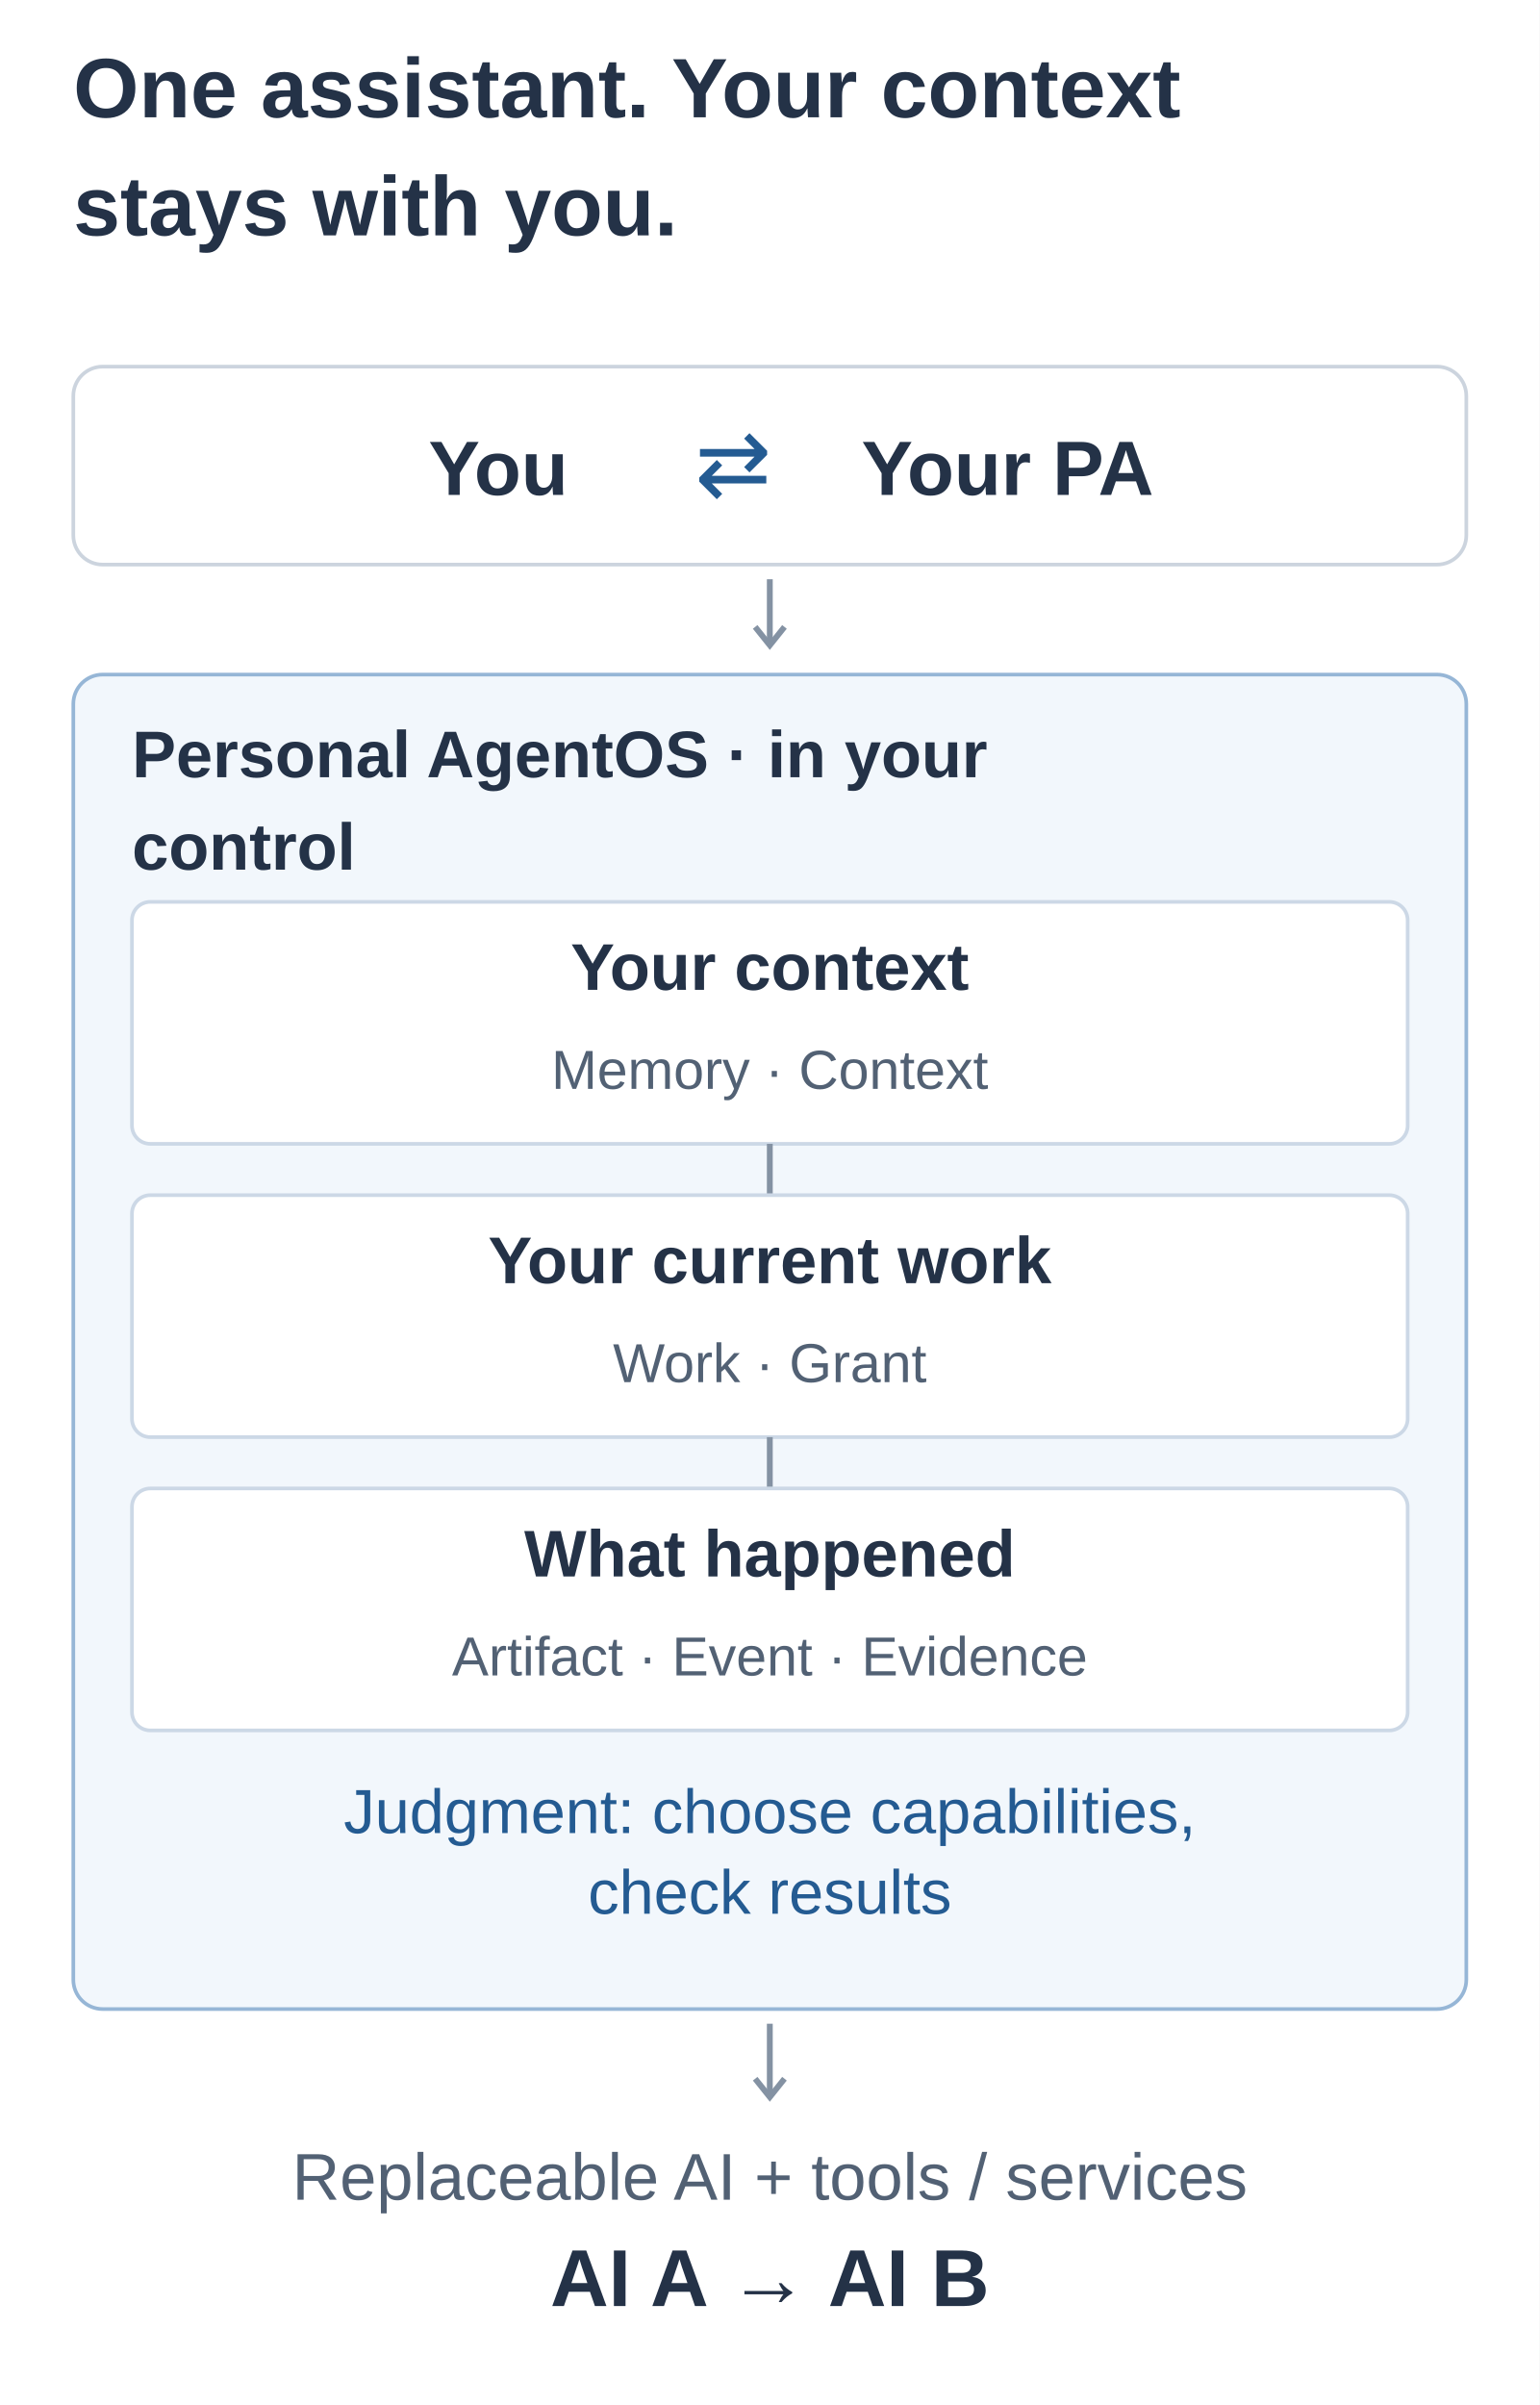
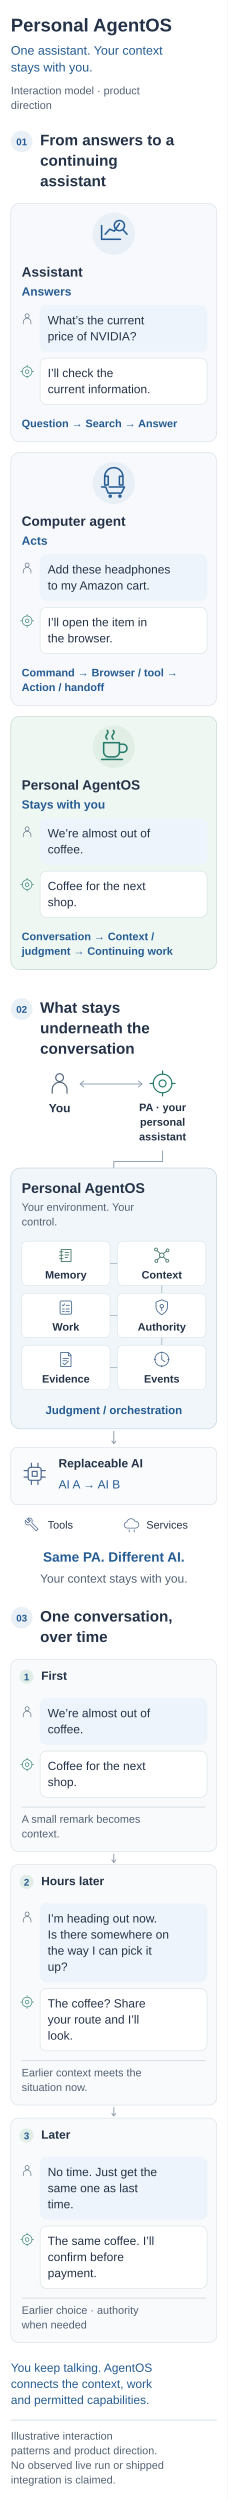
- <svg xmlns="http://www.w3.org/2000/svg" width="420" height="656" viewBox="0 0 420 656" role="img" aria-labelledby="title desc">
+ <svg xmlns="http://www.w3.org/2000/svg" width="420" height="4613" viewBox="0 0 420 4613" role="img" aria-labelledby="title desc">
  <style>text{font-family:Arial,"Noto Sans",sans-serif;fill:#243247} .bold{font-weight:700} .muted{fill:#526174} .blue{fill:#245b92}</style>
-   <rect width="420" height="656" fill="#fff" />
-   <text x="20" y="32.0" font-size="23" class="bold" text-anchor="start">One assistant. Your context</text>
-   <text x="20" y="64.2" font-size="23" class="bold" text-anchor="start">stays with you.</text>
-   <rect x="20" y="100" width="380" height="54" rx="8" fill="#fff" stroke="#ccd4de" />
-   <text x="155.0" y="135" font-size="21" class="bold" text-anchor="end">You</text>
-   <text x="200.0" y="135" font-size="25" class="blue" text-anchor="middle">⇄</text>
-   <text x="235.0" y="135" font-size="21" class="bold" text-anchor="start">Your PA</text>
-   <path d="M210.0 158 L210.0 176" fill="none" stroke="#8492a3" stroke-width="1.6" />
-   <path d="M206.0 171 L210.0 176 L214.0 171" fill="none" stroke="#8492a3" stroke-width="1.6" />
-   <rect x="20" y="184" width="380" height="364" rx="8" fill="#f2f7fc" stroke="#96b6d6" />
-   <text x="36" y="212.0" font-size="18" class="bold" text-anchor="start">Personal AgentOS · in your</text>
-   <text x="36" y="237.2" font-size="18" class="bold" text-anchor="start">control</text>
-   <rect x="36" y="246" width="348" height="66" rx="5" fill="#fff" stroke="#ccd8e6" />
-   <text x="210.0" y="270" font-size="18" class="bold" text-anchor="middle">Your context</text>
-   <text x="210.0" y="297" font-size="15" class="muted" text-anchor="middle">Memory · Context</text>
-   <path d="M210.0 312V326" fill="none" stroke="#8492a3" stroke-width="1.6" />
-   <rect x="36" y="326" width="348" height="66" rx="5" fill="#fff" stroke="#ccd8e6" />
-   <text x="210.0" y="350" font-size="18" class="bold" text-anchor="middle">Your current work</text>
-   <text x="210.0" y="377" font-size="15" class="muted" text-anchor="middle">Work · Grant</text>
-   <path d="M210.0 392V406" fill="none" stroke="#8492a3" stroke-width="1.6" />
-   <rect x="36" y="406" width="348" height="66" rx="5" fill="#fff" stroke="#ccd8e6" />
-   <text x="210.0" y="430" font-size="18" class="bold" text-anchor="middle">What happened</text>
-   <text x="210.0" y="457" font-size="15" class="muted" text-anchor="middle">Artifact · Event · Evidence</text>
-   <text x="210.0" y="500" font-size="17" class="blue" text-anchor="middle">Judgment: choose capabilities,</text>
-   <text x="210.0" y="522" font-size="17" class="blue" text-anchor="middle">check results</text>
-   <path d="M210.0 552 L210.0 572" fill="none" stroke="#8492a3" stroke-width="1.6" />
-   <path d="M206.0 567 L210.0 572 L214.0 567" fill="none" stroke="#8492a3" stroke-width="1.6" />
-   <text x="210.0" y="600" font-size="18" class="muted" text-anchor="middle">Replaceable AI + tools / services</text>
-   <text x="210.0" y="629" font-size="22" class="bold" text-anchor="middle">AI A  →  AI B</text>
+   <rect width="420" height="4613" fill="#fff" />
+   <text x="20" y="58.0" font-size="34" class="bold" text-anchor="start">Personal AgentOS</text>
+   <text x="20" y="100.9" font-size="23" class="blue" text-anchor="start">One assistant. Your context</text>
+   <text x="20" y="131.95" font-size="23" class="blue" text-anchor="start">stays with you.</text>
+   <text x="20" y="174.0" font-size="20" class="muted" text-anchor="start">Interaction model · product</text>
+   <text x="20" y="201.0" font-size="20" class="muted" text-anchor="start">direction</text>
+   <circle cx="40" cy="261.0" r="20" fill="#e9f0f6" stroke="none" />
+   <text x="40" y="268.0" font-size="18" class="blue bold" text-anchor="middle">01</text>
+   <text x="74" y="268.0" font-size="28" class="bold" text-anchor="start">From answers to a</text>
+   <text x="74" y="305.8" font-size="28" class="bold" text-anchor="start">continuing</text>
+   <text x="74" y="343.6" font-size="28" class="bold" text-anchor="start">assistant</text>
+   <rect x="20" y="375.4" width="380" height="439.8" rx="16" fill="#f7f9fc" stroke="#d4dce5" />
+   <circle cx="210.0" cy="431.4" r="39" fill="#e9eff7" stroke="none" />
+   <g transform="translate(180.0 399.4) scale(0.9375)" fill="none" stroke="#245b92" stroke-width="3" stroke-linecap="round" stroke-linejoin="round">
+     <path d="M8 45V18m0 27h37M15 35l9-10 9 4 10-15" />
+     <circle cx="43" cy="18" r="10" />
+     <path d="m50 26 8 9" />
+   </g>
+   <text x="40" y="510.4" font-size="25" class="bold" text-anchor="start">Assistant</text>
+   <text x="40" y="545.4" font-size="22" class="blue bold" text-anchor="start">Answers</text>
+   <g transform="translate(38 576.4) scale(0.375)" fill="none" stroke="#53657a" stroke-width="3" stroke-linecap="round" stroke-linejoin="round">
+     <circle cx="32" cy="17" r="10" />
+     <path d="M13 57v-9a19 19 0 0 1 38 0v9" />
+   </g>
+   <rect x="74" y="563.4" width="308" height="85.4" rx="12" fill="#edf4fb" stroke="#edf4fb" />
+   <text x="88" y="598.4" font-size="22" class="" text-anchor="start">What’s the current</text>
+   <text x="88" y="628.1" font-size="22" class="" text-anchor="start">price of NVIDIA?</text>
+   <g transform="translate(38 673.8) scale(0.375)" fill="none" stroke="#257a69" stroke-width="3" stroke-linecap="round" stroke-linejoin="round">
+     <circle cx="32" cy="32" r="24" />
+     <circle cx="32" cy="32" r="9" />
+     <path d="M32 0v8m0 48v8M0 32h8m48 0h8" />
+   </g>
+   <rect x="74" y="660.8" width="308" height="85.4" rx="12" fill="#ffffff" stroke="#d3dedf" />
+   <text x="88" y="695.8" font-size="22" class="" text-anchor="start">I’ll check the</text>
+   <text x="88" y="725.5" font-size="22" class="" text-anchor="start">current information.</text>
+   <text x="40" y="788.2" font-size="20" class="blue bold" text-anchor="start">Question → Search → Answer</text>
+   <rect x="20" y="835.2" width="380" height="466.8" rx="16" fill="#f7f9fc" stroke="#d4dce5" />
+   <circle cx="210.0" cy="891.2" r="39" fill="#e9eff7" stroke="none" />
+   <g transform="translate(180.0 859.2) scale(0.9375)" fill="none" stroke="#245b92" stroke-width="3" stroke-linecap="round" stroke-linejoin="round">
+     <path d="M14 29v-7a18 18 0 0 1 36 0v7M14 21h7v17h-7zm29 0h7v17h-7zM8 42h8l5 12h26l6-12H23" />
+     <circle cx="25" cy="60" r="2" />
+     <circle cx="44" cy="60" r="2" />
+   </g>
+   <text x="40" y="970.2" font-size="25" class="bold" text-anchor="start">Computer agent</text>
+   <text x="40" y="1005.2" font-size="22" class="blue bold" text-anchor="start">Acts</text>
+   <g transform="translate(38 1036.2) scale(0.375)" fill="none" stroke="#53657a" stroke-width="3" stroke-linecap="round" stroke-linejoin="round">
+     <circle cx="32" cy="17" r="10" />
+     <path d="M13 57v-9a19 19 0 0 1 38 0v9" />
+   </g>
+   <rect x="74" y="1023.2" width="308" height="85.4" rx="12" fill="#edf4fb" stroke="#edf4fb" />
+   <text x="88" y="1058.2" font-size="22" class="" text-anchor="start">Add these headphones</text>
+   <text x="88" y="1087.9" font-size="22" class="" text-anchor="start">to my Amazon cart.</text>
+   <g transform="translate(38 1133.6) scale(0.375)" fill="none" stroke="#257a69" stroke-width="3" stroke-linecap="round" stroke-linejoin="round">
+     <circle cx="32" cy="32" r="24" />
+     <circle cx="32" cy="32" r="9" />
+     <path d="M32 0v8m0 48v8M0 32h8m48 0h8" />
+   </g>
+   <rect x="74" y="1120.6" width="308" height="85.4" rx="12" fill="#ffffff" stroke="#d3dedf" />
+   <text x="88" y="1155.6" font-size="22" class="" text-anchor="start">I’ll open the item in</text>
+   <text x="88" y="1185.3" font-size="22" class="" text-anchor="start">the browser.</text>
+   <text x="40" y="1248.0" font-size="20" class="blue bold" text-anchor="start">Command → Browser / tool →</text>
+   <text x="40" y="1275.0" font-size="20" class="blue bold" text-anchor="start">Action / handoff</text>
+   <rect x="20" y="1322.0" width="380" height="466.8" rx="16" fill="#eff7f3" stroke="#b7d1c5" />
+   <circle cx="210.0" cy="1378.0" r="39" fill="#e0eee6" stroke="none" />
+   <g transform="translate(180.0 1346.0) scale(0.9375)" fill="none" stroke="#257a69" stroke-width="3" stroke-linecap="round" stroke-linejoin="round">
+     <path d="M12 26h31v18a10 10 0 0 1-10 10H22a10 10 0 0 1-10-10zM43 29h7a8 8 0 0 1 0 16h-7M8 59h41M19 19c-8-8 6-10 0-17M31 19c-8-8 6-10 0-17" />
+   </g>
+   <text x="40" y="1457.0" font-size="25" class="bold" text-anchor="start">Personal AgentOS</text>
+   <text x="40" y="1492.0" font-size="22" class="blue bold" text-anchor="start">Stays with you</text>
+   <g transform="translate(38 1523.0) scale(0.375)" fill="none" stroke="#53657a" stroke-width="3" stroke-linecap="round" stroke-linejoin="round">
+     <circle cx="32" cy="17" r="10" />
+     <path d="M13 57v-9a19 19 0 0 1 38 0v9" />
+   </g>
+   <rect x="74" y="1510.0" width="308" height="85.4" rx="12" fill="#edf4fb" stroke="#edf4fb" />
+   <text x="88" y="1545.0" font-size="22" class="" text-anchor="start">We’re almost out of</text>
+   <text x="88" y="1574.7" font-size="22" class="" text-anchor="start">coffee.</text>
+   <g transform="translate(38 1620.4) scale(0.375)" fill="none" stroke="#257a69" stroke-width="3" stroke-linecap="round" stroke-linejoin="round">
+     <circle cx="32" cy="32" r="24" />
+     <circle cx="32" cy="32" r="9" />
+     <path d="M32 0v8m0 48v8M0 32h8m48 0h8" />
+   </g>
+   <rect x="74" y="1607.4" width="308" height="85.4" rx="12" fill="#ffffff" stroke="#d3dedf" />
+   <text x="88" y="1642.4" font-size="22" class="" text-anchor="start">Coffee for the next</text>
+   <text x="88" y="1672.1" font-size="22" class="" text-anchor="start">shop.</text>
+   <text x="40" y="1734.8" font-size="20" class="blue bold" text-anchor="start">Conversation → Context /</text>
+   <text x="40" y="1761.8" font-size="20" class="blue bold" text-anchor="start">judgment → Continuing work</text>
+   <circle cx="40" cy="1861.8" r="20" fill="#e9f0f6" stroke="none" />
+   <text x="40" y="1868.8" font-size="18" class="blue bold" text-anchor="middle">02</text>
+   <text x="74" y="1868.8" font-size="28" class="bold" text-anchor="start">What stays</text>
+   <text x="74" y="1906.6" font-size="28" class="bold" text-anchor="start">underneath the</text>
+   <text x="74" y="1944.4" font-size="28" class="bold" text-anchor="start">conversation</text>
+   <g transform="translate(87 1976.2) scale(0.71875)" fill="none" stroke="#53657a" stroke-width="3" stroke-linecap="round" stroke-linejoin="round">
+     <circle cx="32" cy="17" r="10" />
+     <path d="M13 57v-9a19 19 0 0 1 38 0v9" />
+   </g>
+   <g transform="translate(277 1976.2) scale(0.71875)" fill="none" stroke="#257a69" stroke-width="3" stroke-linecap="round" stroke-linejoin="round">
+     <circle cx="32" cy="32" r="24" />
+     <circle cx="32" cy="32" r="9" />
+     <path d="M32 0v8m0 48v8M0 32h8m48 0h8" />
+   </g>
+   <path d="M148 2000.2H262" fill="none" stroke="#8296a9" stroke-width="1.6" />
+   <path d="M155 1994.2L148 2000.2L155 2006.2M255 1994.2L262 2000.2L255 2006.2" fill="none" stroke="#8296a9" stroke-width="1.6" />
+   <text x="110" y="2052.2" font-size="22" class="bold" text-anchor="middle">You</text>
+   <text x="300" y="2050.2" font-size="20" class="bold" text-anchor="middle">PA · your</text>
+   <text x="300" y="2077.2" font-size="20" class="bold" text-anchor="middle">personal</text>
+   <text x="300" y="2104.2" font-size="20" class="bold" text-anchor="middle">assistant</text>
+   <path d="M300 2123.2V2143.2H210.0V2155.2" fill="none" stroke="#8296a9" stroke-width="1.6" />
+   <rect x="20" y="2155.2" width="380" height="481.35" rx="18" fill="#f0f6f9" stroke="#b6cad9" />
+   <text x="40" y="2201.2" font-size="26" class="bold" text-anchor="start">Personal AgentOS</text>
+   <text x="40" y="2234.2" font-size="20" class="muted" text-anchor="start">Your environment. Your</text>
+   <text x="40" y="2261.2" font-size="20" class="muted" text-anchor="start">control.</text>
+   <rect x="40.0" y="2290.2" width="163.0" height="82" rx="10" fill="#fff" stroke="#d8e1e7" />
+   <g transform="translate(104.5 2299.2) scale(0.53125)" fill="none" stroke="#427665" stroke-width="3" stroke-linecap="round" stroke-linejoin="round">
+     <path d="M16 12h34v42H16zM10 20h12m-12 12h12m-12 12h12M29 22h13m-13 9h13m-13 9h9" />
+   </g>
+   <text x="121.5" y="2359.2" font-size="20" class="bold" text-anchor="middle">Memory</text>
+   <path d="M203.0 2331.2H217.0" fill="none" stroke="#a7bac6" stroke-width="1.6" />
+   <rect x="217.0" y="2290.2" width="163.0" height="82" rx="10" fill="#fff" stroke="#d8e1e7" />
+   <g transform="translate(281.5 2299.2) scale(0.53125)" fill="none" stroke="#427665" stroke-width="3" stroke-linecap="round" stroke-linejoin="round">
+     <circle cx="32" cy="32" r="8" />
+     <circle cx="12" cy="12" r="5" />
+     <circle cx="52" cy="15" r="5" />
+     <circle cx="13" cy="52" r="5" />
+     <circle cx="51" cy="51" r="5" />
+     <path d="m16 16 10 10m12 0 10-8M17 48l9-10m12 0 9 9" />
+   </g>
+   <text x="298.5" y="2359.2" font-size="20" class="bold" text-anchor="middle">Context</text>
+   <path d="M298.5 2372.2V2386.2" fill="none" stroke="#a7bac6" stroke-width="1.6" />
+   <rect x="40.0" y="2386.2" width="163.0" height="82" rx="10" fill="#fff" stroke="#d8e1e7" />
+   <g transform="translate(104.5 2395.2) scale(0.53125)" fill="none" stroke="#496d92" stroke-width="3" stroke-linecap="round" stroke-linejoin="round">
+     <rect x="12" y="10" width="40" height="46" rx="5" />
+     <path d="m20 24 3 3 5-7m5 5h11M20 38h7m6 0h11M20 47h7m6 0h11" />
+   </g>
+   <text x="121.5" y="2455.2" font-size="20" class="bold" text-anchor="middle">Work</text>
+   <path d="M203.0 2427.2H217.0" fill="none" stroke="#a7bac6" stroke-width="1.6" />
+   <rect x="217.0" y="2386.2" width="163.0" height="82" rx="10" fill="#fff" stroke="#d8e1e7" />
+   <g transform="translate(281.5 2395.2) scale(0.53125)" fill="none" stroke="#496d92" stroke-width="3" stroke-linecap="round" stroke-linejoin="round">
+     <path d="M32 6 52 14v16c0 13-9 21-20 28-11-7-20-15-20-28V14z" />
+     <circle cx="32" cy="28" r="6" />
+     <path d="M32 34v10" />
+   </g>
+   <text x="298.5" y="2455.2" font-size="20" class="bold" text-anchor="middle">Authority</text>
+   <path d="M298.5 2468.2V2482.2" fill="none" stroke="#a7bac6" stroke-width="1.6" />
+   <rect x="40.0" y="2482.2" width="163.0" height="82" rx="10" fill="#fff" stroke="#d8e1e7" />
+   <g transform="translate(104.5 2491.2) scale(0.53125)" fill="none" stroke="#496d92" stroke-width="3" stroke-linecap="round" stroke-linejoin="round">
+     <path d="M14 8h27l9 9v40H14zM41 8v12h9M22 29h19m-19 8h13m-13 8 6 6 13-13" />
+   </g>
+   <text x="121.5" y="2551.2" font-size="20" class="bold" text-anchor="middle">Evidence</text>
+   <path d="M203.0 2523.2H217.0" fill="none" stroke="#a7bac6" stroke-width="1.6" />
+   <rect x="217.0" y="2482.2" width="163.0" height="82" rx="10" fill="#fff" stroke="#d8e1e7" />
+   <g transform="translate(281.5 2491.2) scale(0.53125)" fill="none" stroke="#496d92" stroke-width="3" stroke-linecap="round" stroke-linejoin="round">
+     <circle cx="32" cy="32" r="24" />
+     <path d="M32 16v17l11 7M6 32h5m42 0h5M32 6v5m0 42v5" />
+   </g>
+   <text x="298.5" y="2551.2" font-size="20" class="bold" text-anchor="middle">Events</text>
+   <text x="210.0" y="2609.2" font-size="21" class="blue bold" text-anchor="middle">Judgment / orchestration</text>
+   <path d="M210.0 2640.55 L210.0 2663.55" fill="none" stroke="#8492a3" stroke-width="1.6" />
+   <path d="M206.0 2658.55 L210.0 2663.55 L214.0 2658.55" fill="none" stroke="#8492a3" stroke-width="1.6" />
+   <rect x="20" y="2670.55" width="380" height="106" rx="12" fill="#fafbfd" stroke="#d4dce5" />
+   <g transform="translate(40 2695.55) scale(0.75)" fill="none" stroke="#526b91" stroke-width="3" stroke-linecap="round" stroke-linejoin="round">
+     <rect x="16" y="16" width="32" height="32" rx="6" />
+     <path d="M24 6v10m16-10v10M24 48v10m16-10v10M6 24h10M6 40h10m32-16h10M48 40h10M26 26h12v12H26z" />
+   </g>
+   <text x="108" y="2707.55" font-size="22" class="bold" text-anchor="start">Replaceable AI</text>
+   <text x="108" y="2746.55" font-size="22" class="blue" text-anchor="start">AI A  →  AI B</text>
+   <g transform="translate(44 2798.55) scale(0.46875)" fill="none" stroke="#526b91" stroke-width="3" stroke-linecap="round" stroke-linejoin="round">
+     <path d="m12 8 11 11-6 6L6 14c-4 14 6 23 18 17l25 25 7-7-25-25C37 12 28 2 16 6l10 10-7 7" />
+   </g>
+   <text x="88" y="2820.55" font-size="20" class="" text-anchor="start">Tools</text>
+   <g transform="translate(228 2798.55) scale(0.46875)" fill="none" stroke="#526b91" stroke-width="3" stroke-linecap="round" stroke-linejoin="round">
+     <path d="M16 45a12 12 0 0 1-3-24 17 17 0 0 1 32-3 13 13 0 0 1 3 27H16zM22 52v8m20-8v8" />
+   </g>
+   <text x="270" y="2820.55" font-size="20" class="" text-anchor="start">Services</text>
+   <text x="210.0" y="2881.55" font-size="25" class="blue bold" text-anchor="middle">Same PA. Different AI.</text>
+   <text x="210.0" y="2920.3" font-size="22" class="muted" text-anchor="middle">Your context stays with you.</text>
+   <circle cx="40" cy="2985" r="20" fill="#e9f0f6" stroke="none" />
+   <text x="40" y="2992" font-size="18" class="blue bold" text-anchor="middle">03</text>
+   <text x="74" y="2992" font-size="28" class="bold" text-anchor="start">One conversation,</text>
+   <text x="74" y="3029.8" font-size="28" class="bold" text-anchor="start">over time</text>
+   <rect x="20" y="3061.6" width="380" height="354.8" rx="14" fill="#f8fafb" stroke="#d4dce5" />
+   <circle cx="49" cy="3093.6" r="13" fill="#e1eee8" stroke="none" />
+   <text x="49" y="3100.6" font-size="18" class="blue bold" text-anchor="middle">1</text>
+   <text x="76" y="3099.6" font-size="22" class="bold" text-anchor="start">First</text>
+   <g transform="translate(38 3146.6) scale(0.375)" fill="none" stroke="#53657a" stroke-width="3" stroke-linecap="round" stroke-linejoin="round">
+     <circle cx="32" cy="17" r="10" />
+     <path d="M13 57v-9a19 19 0 0 1 38 0v9" />
+   </g>
+   <rect x="74" y="3133.6" width="308" height="85.4" rx="12" fill="#edf4fb" stroke="#edf4fb" />
+   <text x="88" y="3168.6" font-size="22" class="" text-anchor="start">We’re almost out of</text>
+   <text x="88" y="3198.3" font-size="22" class="" text-anchor="start">coffee.</text>
+   <g transform="translate(38 3244) scale(0.375)" fill="none" stroke="#257a69" stroke-width="3" stroke-linecap="round" stroke-linejoin="round">
+     <circle cx="32" cy="32" r="24" />
+     <circle cx="32" cy="32" r="9" />
+     <path d="M32 0v8m0 48v8M0 32h8m48 0h8" />
+   </g>
+   <rect x="74" y="3231" width="308" height="85.4" rx="12" fill="#ffffff" stroke="#d3dedf" />
+   <text x="88" y="3266" font-size="22" class="" text-anchor="start">Coffee for the next</text>
+   <text x="88" y="3295.7" font-size="22" class="" text-anchor="start">shop.</text>
+   <path d="M40 3334.4H380" fill="none" stroke="#d4dce5" stroke-width="1.6" />
+   <text x="40" y="3363.4" font-size="20" class="muted" text-anchor="start">A small remark becomes</text>
+   <text x="40" y="3390.4" font-size="20" class="muted" text-anchor="start">context.</text>
+   <path d="M210.0 3420.4 L210.0 3436.4" fill="none" stroke="#8492a3" stroke-width="1.6" />
+   <path d="M206.0 3431.4 L210.0 3436.4 L214.0 3431.4" fill="none" stroke="#8492a3" stroke-width="1.6" />
+   <rect x="20" y="3440.4" width="380" height="443.9" rx="14" fill="#f8fafb" stroke="#d4dce5" />
+   <circle cx="49" cy="3472.4" r="13" fill="#e1eee8" stroke="none" />
+   <text x="49" y="3479.4" font-size="18" class="blue bold" text-anchor="middle">2</text>
+   <text x="76" y="3478.4" font-size="22" class="bold" text-anchor="start">Hours later</text>
+   <g transform="translate(38 3525.4) scale(0.375)" fill="none" stroke="#53657a" stroke-width="3" stroke-linecap="round" stroke-linejoin="round">
+     <circle cx="32" cy="17" r="10" />
+     <path d="M13 57v-9a19 19 0 0 1 38 0v9" />
+   </g>
+   <rect x="74" y="3512.4" width="308" height="144.8" rx="12" fill="#edf4fb" stroke="#edf4fb" />
+   <text x="88" y="3547.4" font-size="22" class="" text-anchor="start">I’m heading out now.</text>
+   <text x="88" y="3577.1" font-size="22" class="" text-anchor="start">Is there somewhere on</text>
+   <text x="88" y="3606.8" font-size="22" class="" text-anchor="start">the way I can pick it</text>
+   <text x="88" y="3636.5" font-size="22" class="" text-anchor="start">up?</text>
+   <g transform="translate(38 3682.2) scale(0.375)" fill="none" stroke="#257a69" stroke-width="3" stroke-linecap="round" stroke-linejoin="round">
+     <circle cx="32" cy="32" r="24" />
+     <circle cx="32" cy="32" r="9" />
+     <path d="M32 0v8m0 48v8M0 32h8m48 0h8" />
+   </g>
+   <rect x="74" y="3669.2" width="308" height="115.1" rx="12" fill="#ffffff" stroke="#d3dedf" />
+   <text x="88" y="3704.2" font-size="22" class="" text-anchor="start">The coffee? Share</text>
+   <text x="88" y="3733.9" font-size="22" class="" text-anchor="start">your route and I’ll</text>
+   <text x="88" y="3763.6" font-size="22" class="" text-anchor="start">look.</text>
+   <path d="M40 3802.3H380" fill="none" stroke="#d4dce5" stroke-width="1.6" />
+   <text x="40" y="3831.3" font-size="20" class="muted" text-anchor="start">Earlier context meets the</text>
+   <text x="40" y="3858.3" font-size="20" class="muted" text-anchor="start">situation now.</text>
+   <path d="M210.0 3888.3 L210.0 3904.3" fill="none" stroke="#8492a3" stroke-width="1.6" />
+   <path d="M206.0 3899.3 L210.0 3904.3 L214.0 3899.3" fill="none" stroke="#8492a3" stroke-width="1.6" />
+   <rect x="20" y="3908.3" width="380" height="414.2" rx="14" fill="#f8fafb" stroke="#d4dce5" />
+   <circle cx="49" cy="3940.3" r="13" fill="#e1eee8" stroke="none" />
+   <text x="49" y="3947.3" font-size="18" class="blue bold" text-anchor="middle">3</text>
+   <text x="76" y="3946.3" font-size="22" class="bold" text-anchor="start">Later</text>
+   <g transform="translate(38 3993.3) scale(0.375)" fill="none" stroke="#53657a" stroke-width="3" stroke-linecap="round" stroke-linejoin="round">
+     <circle cx="32" cy="17" r="10" />
+     <path d="M13 57v-9a19 19 0 0 1 38 0v9" />
+   </g>
+   <rect x="74" y="3980.3" width="308" height="115.1" rx="12" fill="#edf4fb" stroke="#edf4fb" />
+   <text x="88" y="4015.3" font-size="22" class="" text-anchor="start">No time. Just get the</text>
+   <text x="88" y="4045" font-size="22" class="" text-anchor="start">same one as last</text>
+   <text x="88" y="4074.7" font-size="22" class="" text-anchor="start">time.</text>
+   <g transform="translate(38 4120.4) scale(0.375)" fill="none" stroke="#257a69" stroke-width="3" stroke-linecap="round" stroke-linejoin="round">
+     <circle cx="32" cy="32" r="24" />
+     <circle cx="32" cy="32" r="9" />
+     <path d="M32 0v8m0 48v8M0 32h8m48 0h8" />
+   </g>
+   <rect x="74" y="4107.4" width="308" height="115.1" rx="12" fill="#ffffff" stroke="#d3dedf" />
+   <text x="88" y="4142.4" font-size="22" class="" text-anchor="start">The same coffee. I’ll</text>
+   <text x="88" y="4172.1" font-size="22" class="" text-anchor="start">confirm before</text>
+   <text x="88" y="4201.8" font-size="22" class="" text-anchor="start">payment.</text>
+   <path d="M40 4240.5H380" fill="none" stroke="#d4dce5" stroke-width="1.6" />
+   <text x="40" y="4269.5" font-size="20" class="muted" text-anchor="start">Earlier choice · authority</text>
+   <text x="40" y="4296.5" font-size="20" class="muted" text-anchor="start">when needed</text>
+   <text x="20" y="4376.5" font-size="22" class="blue" text-anchor="start">You keep talking. AgentOS</text>
+   <text x="20" y="4406.2" font-size="22" class="blue" text-anchor="start">connects the context, work</text>
+   <text x="20" y="4435.9" font-size="22" class="blue" text-anchor="start">and permitted capabilities.</text>
+   <path d="M20 4465.6H400" fill="none" stroke="#d4dce5" stroke-width="1.6" />
+   <text x="20" y="4501.6" font-size="20" class="muted" text-anchor="start">Illustrative interaction</text>
+   <text x="20" y="4528.6" font-size="20" class="muted" text-anchor="start">patterns and product direction.</text>
+   <text x="20" y="4555.6" font-size="20" class="muted" text-anchor="start">No observed live run or shipped</text>
+   <text x="20" y="4582.6" font-size="20" class="muted" text-anchor="start">integration is claimed.</text>
</svg>
